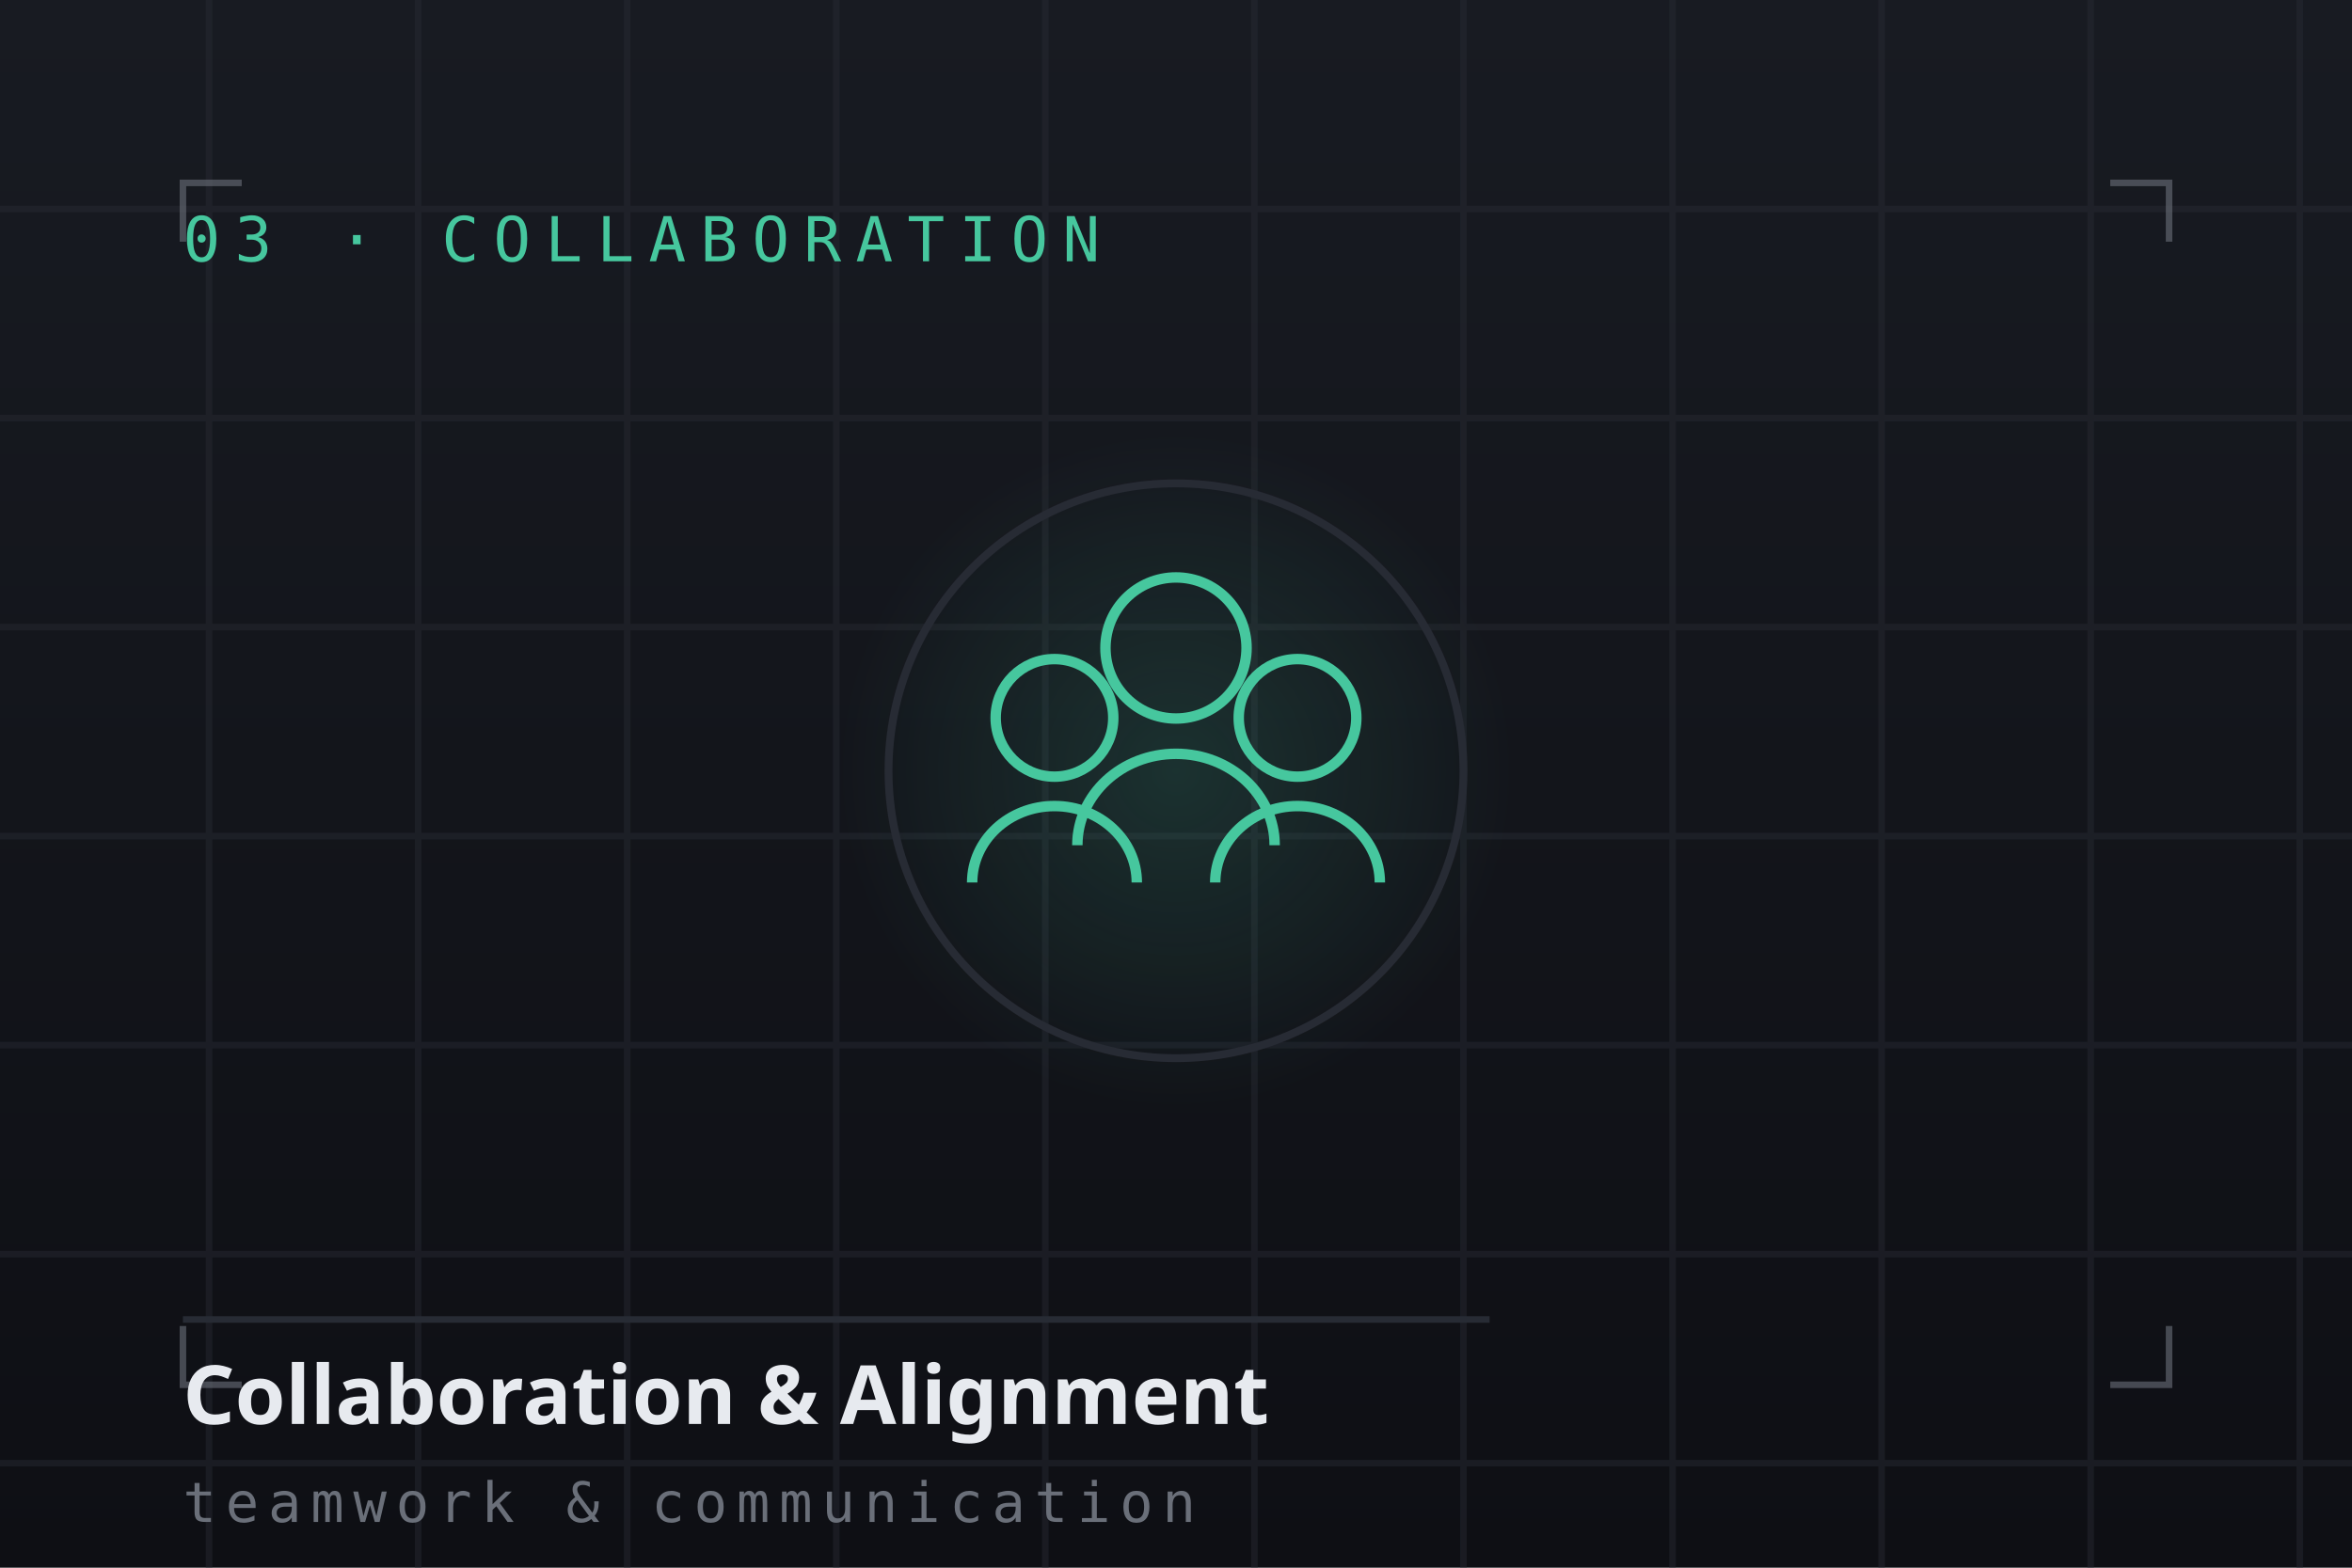
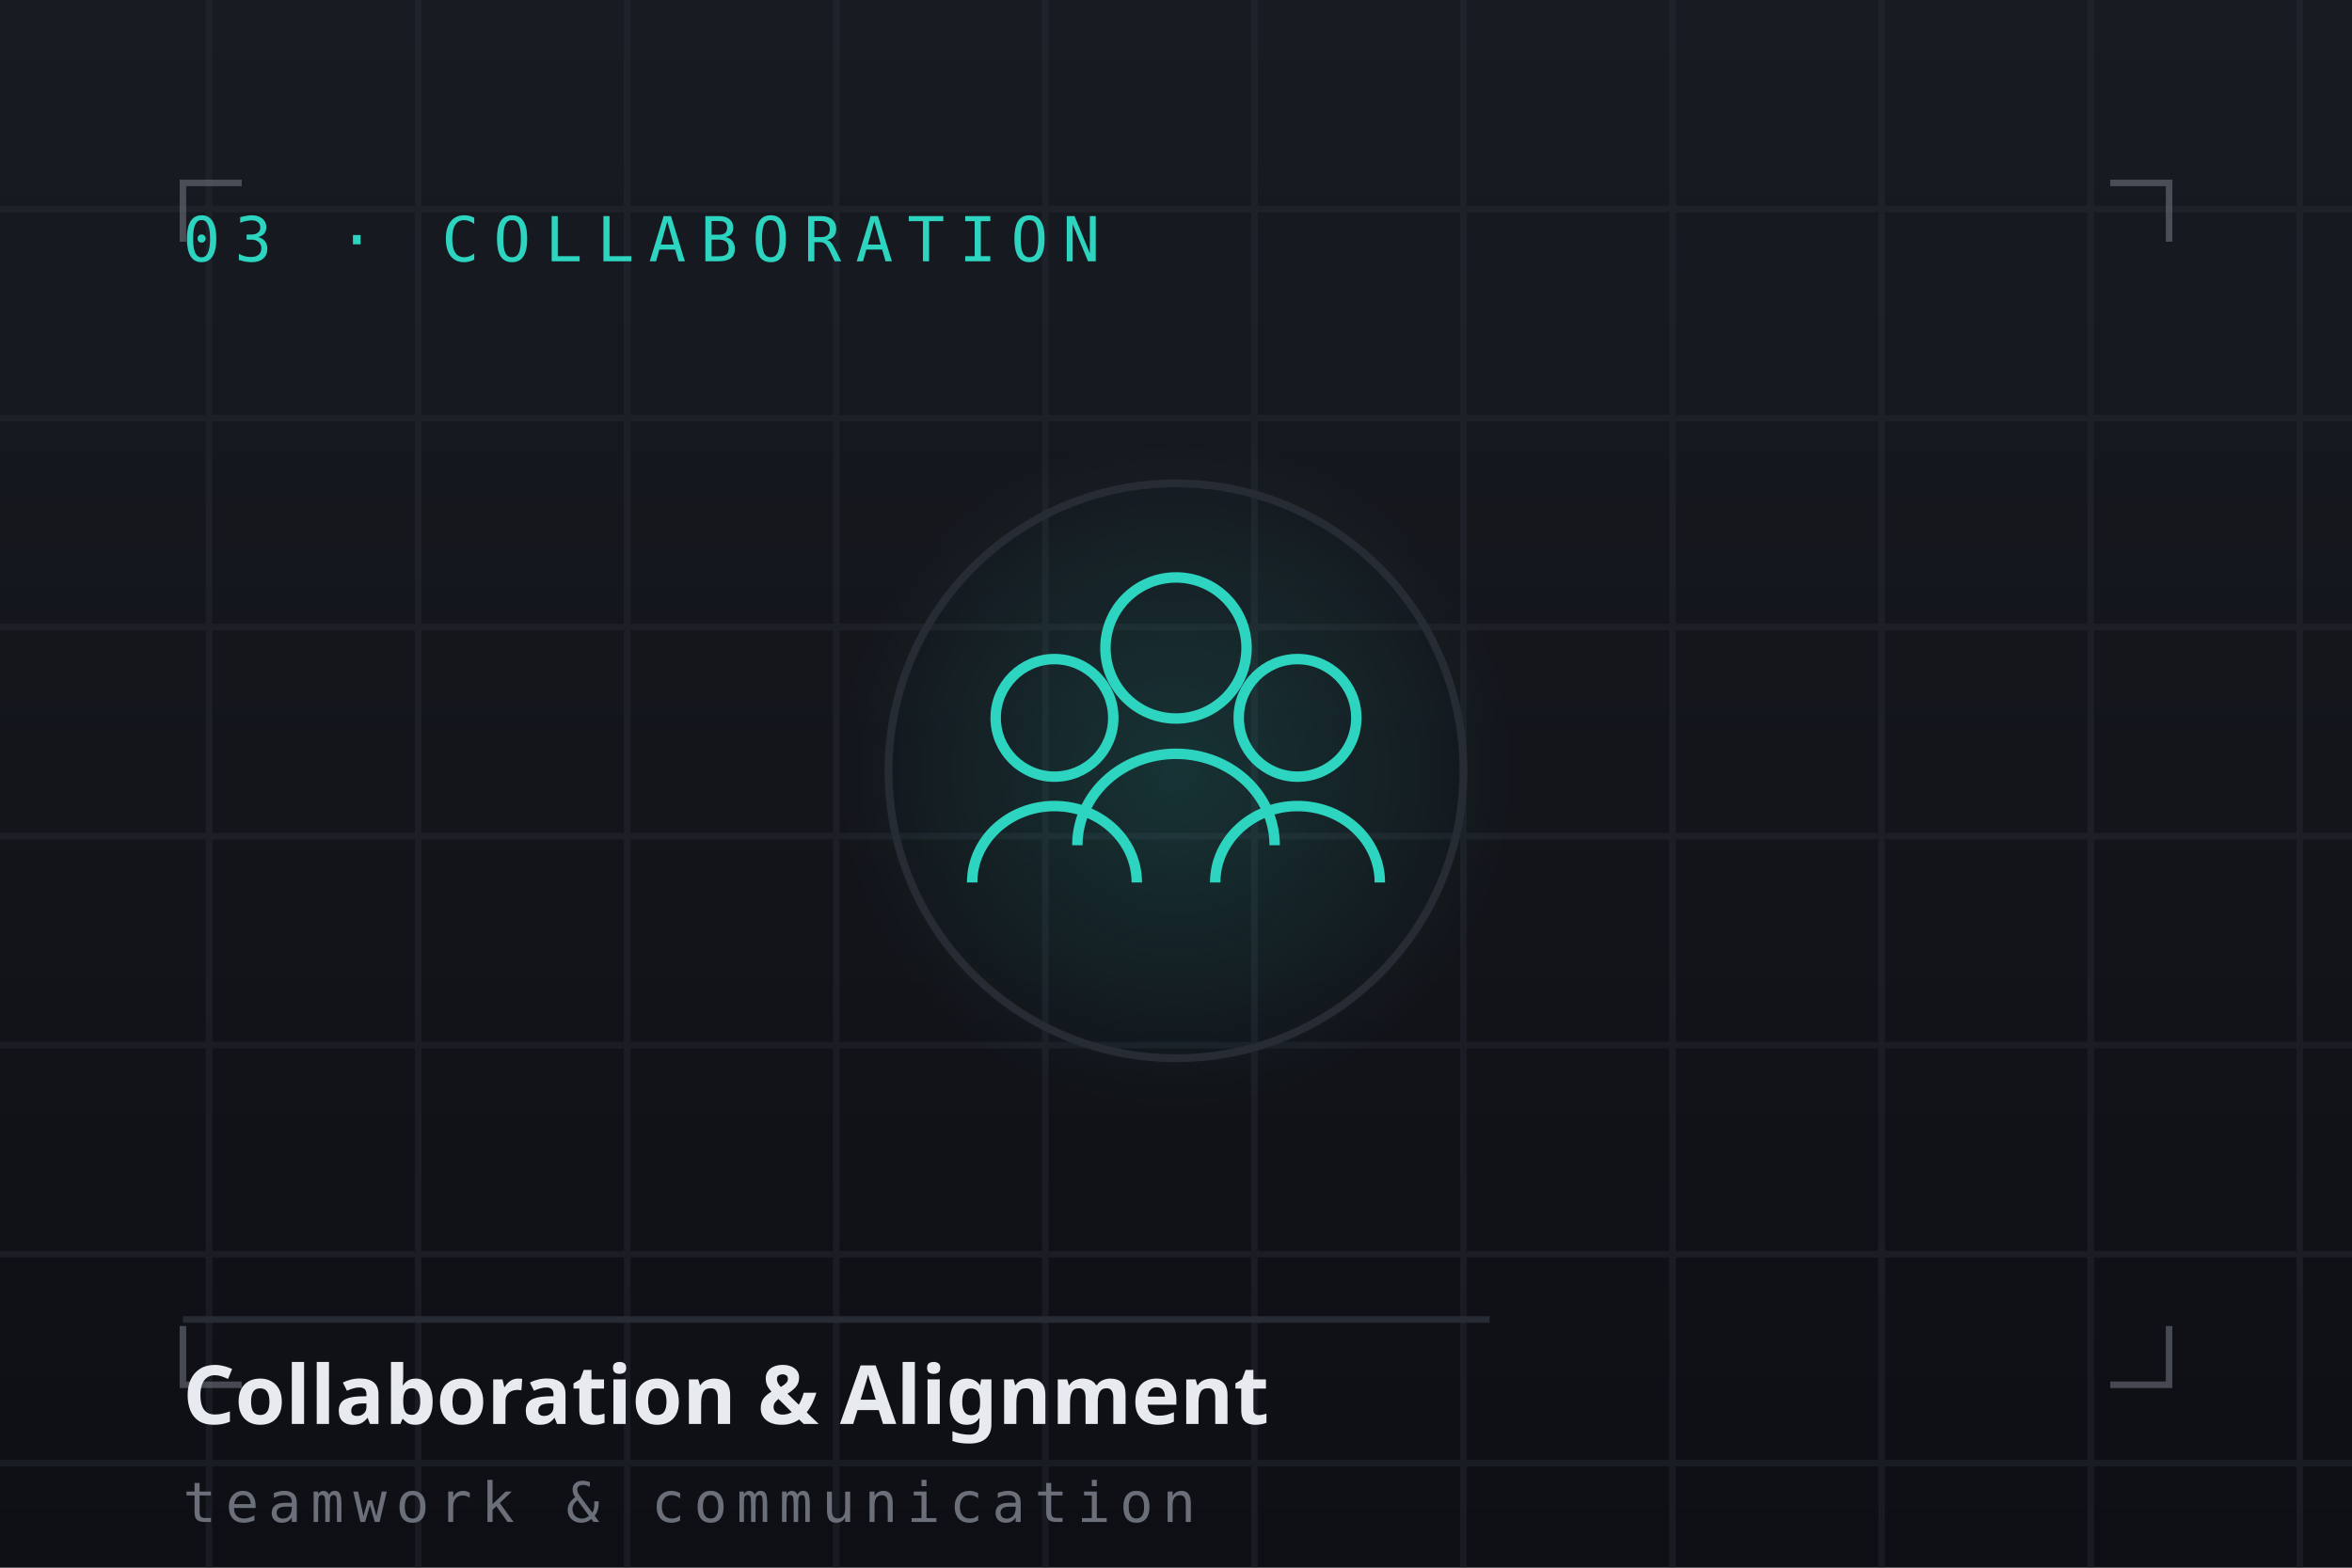
<svg xmlns="http://www.w3.org/2000/svg" viewBox="0 0 360 240" font-family="'Manrope','Segoe UI',system-ui,sans-serif">
  <defs>
    <linearGradient id="pg" x1="0" y1="0" x2="0" y2="1">
      <stop offset="0" stop-color="#181B22" />
      <stop offset="1" stop-color="#0E0F14" />
    </linearGradient>
    <linearGradient id="acc" x1="0" y1="0" x2="1" y2="1">
      <stop offset="0" stop-color="#73D9B9" />
-       <stop offset="1" stop-color="#46C79E" />
+       <stop offset="1" stop-color="#2dd4bf" />
    </linearGradient>
    <radialGradient id="halo" cx="0.5" cy="0.5" r="0.5">
-       <stop offset="0" stop-color="#46C79E" stop-opacity="0.16" />
-       <stop offset="1" stop-color="#46C79E" stop-opacity="0" />
+       <stop offset="0" stop-color="#2dd4bf" stop-opacity="0.16" />
+       <stop offset="1" stop-color="#2dd4bf" stop-opacity="0" />
    </radialGradient>
    <filter id="sh" x="-30%" y="-30%" width="160%" height="160%">
      <feGaussianBlur in="SourceAlpha" stdDeviation="5" />
      <feOffset dy="7" />
      <feComponentTransfer>
        <feFuncA type="linear" slope="0.10" />
      </feComponentTransfer>
      <feMerge>
        <feMergeNode />
        <feMergeNode in="SourceGraphic" />
      </feMerge>
    </filter>
  </defs>
  <rect width="360" height="240" fill="url(#pg)" />
  <g stroke="#272B34" stroke-width="1" opacity="0.45">
    <line x1="32" y1="0" x2="32" y2="240" />
    <line x1="64" y1="0" x2="64" y2="240" />
    <line x1="96" y1="0" x2="96" y2="240" />
    <line x1="128" y1="0" x2="128" y2="240" />
    <line x1="160" y1="0" x2="160" y2="240" />
    <line x1="192" y1="0" x2="192" y2="240" />
    <line x1="224" y1="0" x2="224" y2="240" />
    <line x1="256" y1="0" x2="256" y2="240" />
    <line x1="288" y1="0" x2="288" y2="240" />
    <line x1="320" y1="0" x2="320" y2="240" />
    <line x1="352" y1="0" x2="352" y2="240" />
    <line x1="0" y1="32" x2="360" y2="32" />
    <line x1="0" y1="64" x2="360" y2="64" />
    <line x1="0" y1="96" x2="360" y2="96" />
    <line x1="0" y1="128" x2="360" y2="128" />
    <line x1="0" y1="160" x2="360" y2="160" />
    <line x1="0" y1="192" x2="360" y2="192" />
    <line x1="0" y1="224" x2="360" y2="224" />
  </g>
  <g stroke="#6A6F79" stroke-width="1" opacity="0.6" fill="none">
    <path d="M28 37 V28 H37" />
    <path d="M323 28 H332 V37" />
    <path d="M28 203 V212 H37" />
    <path d="M332 203 V212 H323" />
  </g>
-   <text x="28" y="40" font-family="'JetBrains Mono','SFMono-Regular',ui-monospace,monospace" font-size="9.5" letter-spacing="2.2" fill="#46C79E">03 · COLLABORATION</text>
+   <text x="28" y="40" font-family="'JetBrains Mono','SFMono-Regular',ui-monospace,monospace" font-size="9.5" letter-spacing="2.2" fill="#2dd4bf">03 · COLLABORATION</text>
  <circle cx="180" cy="118" r="52" fill="url(#halo)" />
  <circle cx="180" cy="118" r="44" fill="none" stroke="#272B34" stroke-width="1.2" />
-   <circle cx="161.4" cy="109.9" r="9.0" fill="none" stroke="#46C79E" stroke-width="1.6" />
-   <path d="M148.8 135.1 a 12.6 11.7 0 0 1 25.2 0" fill="none" stroke="#46C79E" stroke-width="1.6" />
-   <circle cx="198.6" cy="109.9" r="9.0" fill="none" stroke="#46C79E" stroke-width="1.6" />
-   <path d="M186.0 135.1 a 12.6 11.7 0 0 1 25.2 0" fill="none" stroke="#46C79E" stroke-width="1.6" />
-   <circle cx="180.0" cy="99.2" r="10.8" fill="none" stroke="#46C79E" stroke-width="1.6" />
-   <path d="M164.9 129.4 a 15.1 14.0 0 0 1 30.2 0" fill="none" stroke="#46C79E" stroke-width="1.6" />
+   <circle cx="161.4" cy="109.9" r="9.0" fill="none" stroke="#2dd4bf" stroke-width="1.6" />
+   <path d="M148.8 135.1 a 12.6 11.7 0 0 1 25.2 0" fill="none" stroke="#2dd4bf" stroke-width="1.6" />
+   <circle cx="198.6" cy="109.9" r="9.0" fill="none" stroke="#2dd4bf" stroke-width="1.6" />
+   <path d="M186.0 135.1 a 12.6 11.7 0 0 1 25.2 0" fill="none" stroke="#2dd4bf" stroke-width="1.6" />
+   <circle cx="180.0" cy="99.2" r="10.8" fill="none" stroke="#2dd4bf" stroke-width="1.6" />
+   <path d="M164.9 129.4 a 15.1 14.0 0 0 1 30.2 0" fill="none" stroke="#2dd4bf" stroke-width="1.6" />
  <line x1="28" y1="202" x2="228" y2="202" stroke="#272B34" stroke-width="1" />
  <text x="28" y="218" font-family="'Manrope','Segoe UI',system-ui,sans-serif" font-size="12.5" font-weight="600" fill="#E7EAEF">Collaboration &amp; Alignment</text>
  <text x="28" y="233" font-family="'JetBrains Mono','SFMono-Regular',ui-monospace,monospace" font-size="8.5" letter-spacing="1.4" fill="#6A6F79">teamwork &amp; communication</text>
</svg>
